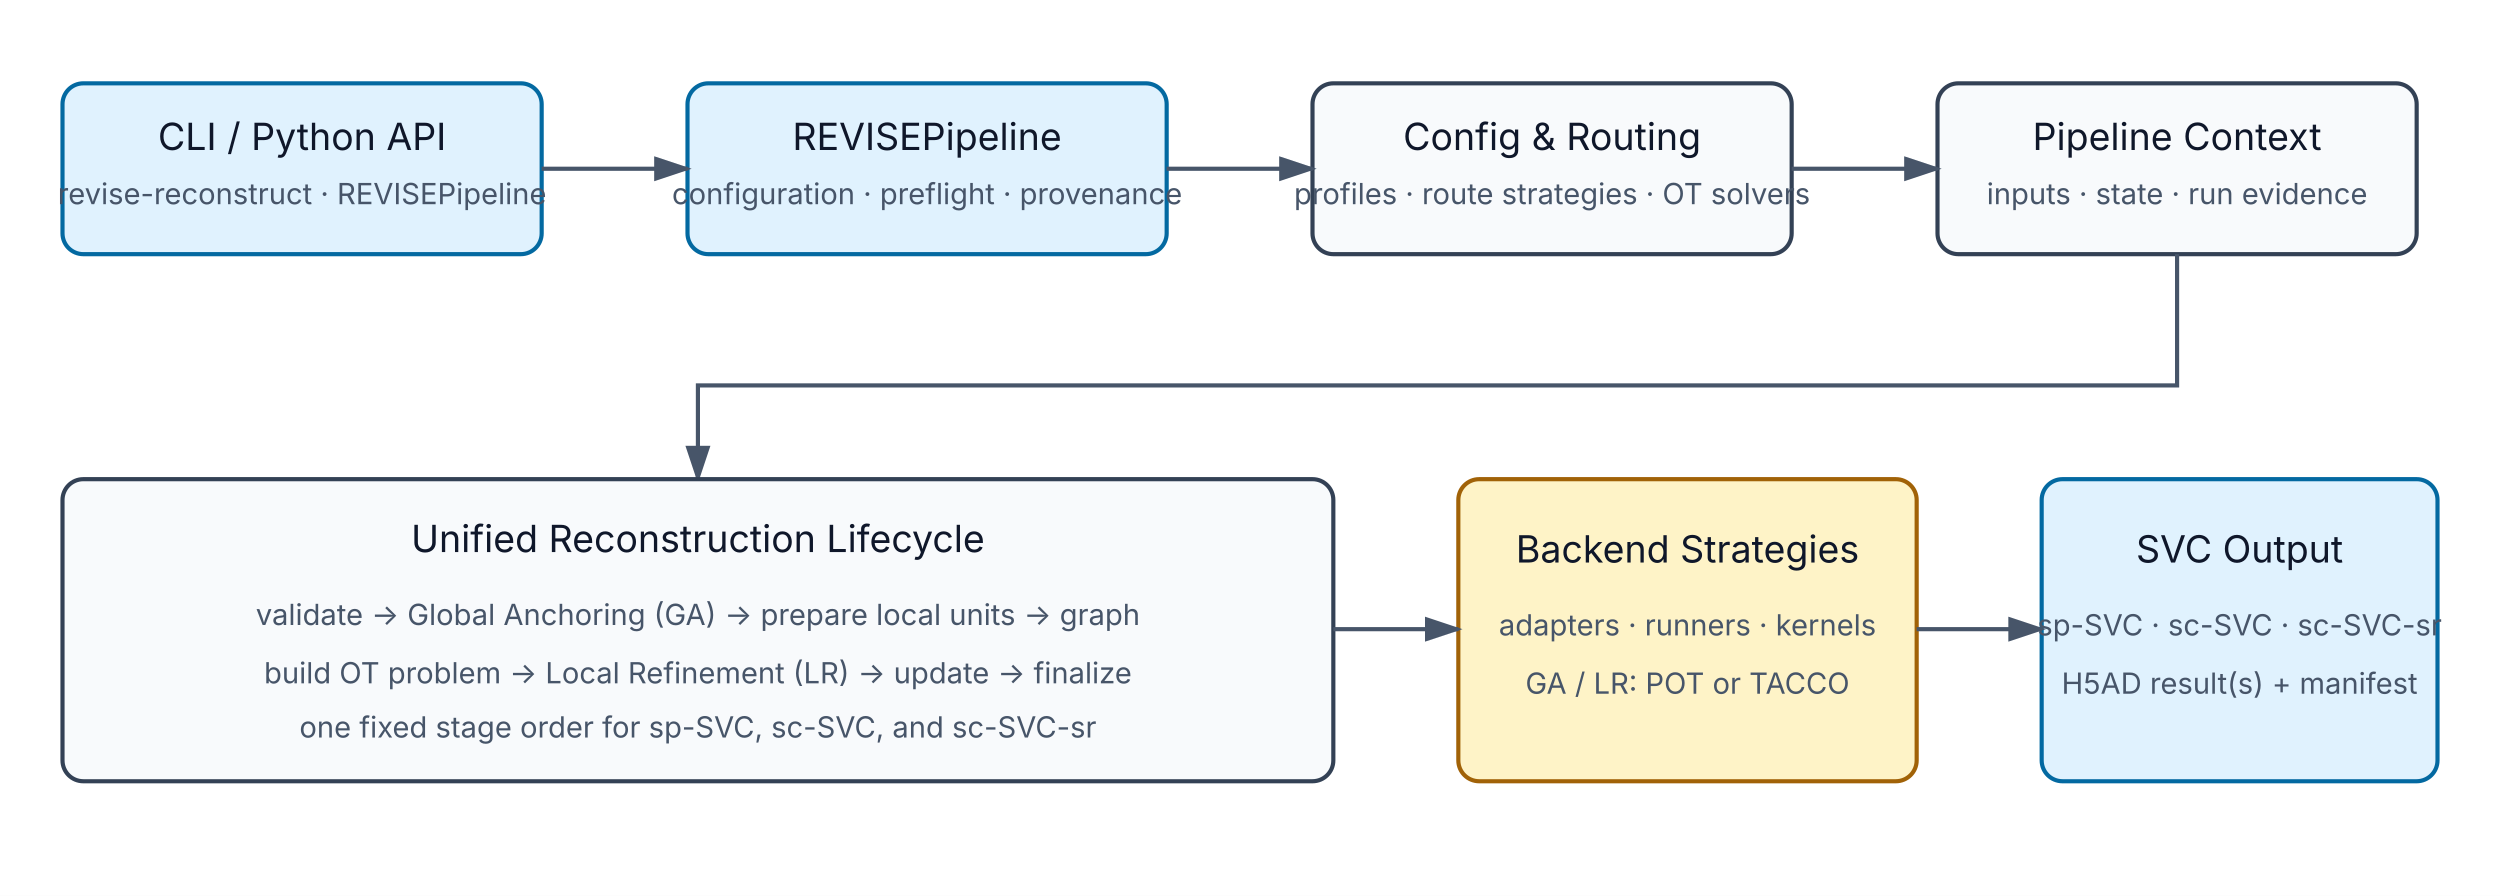
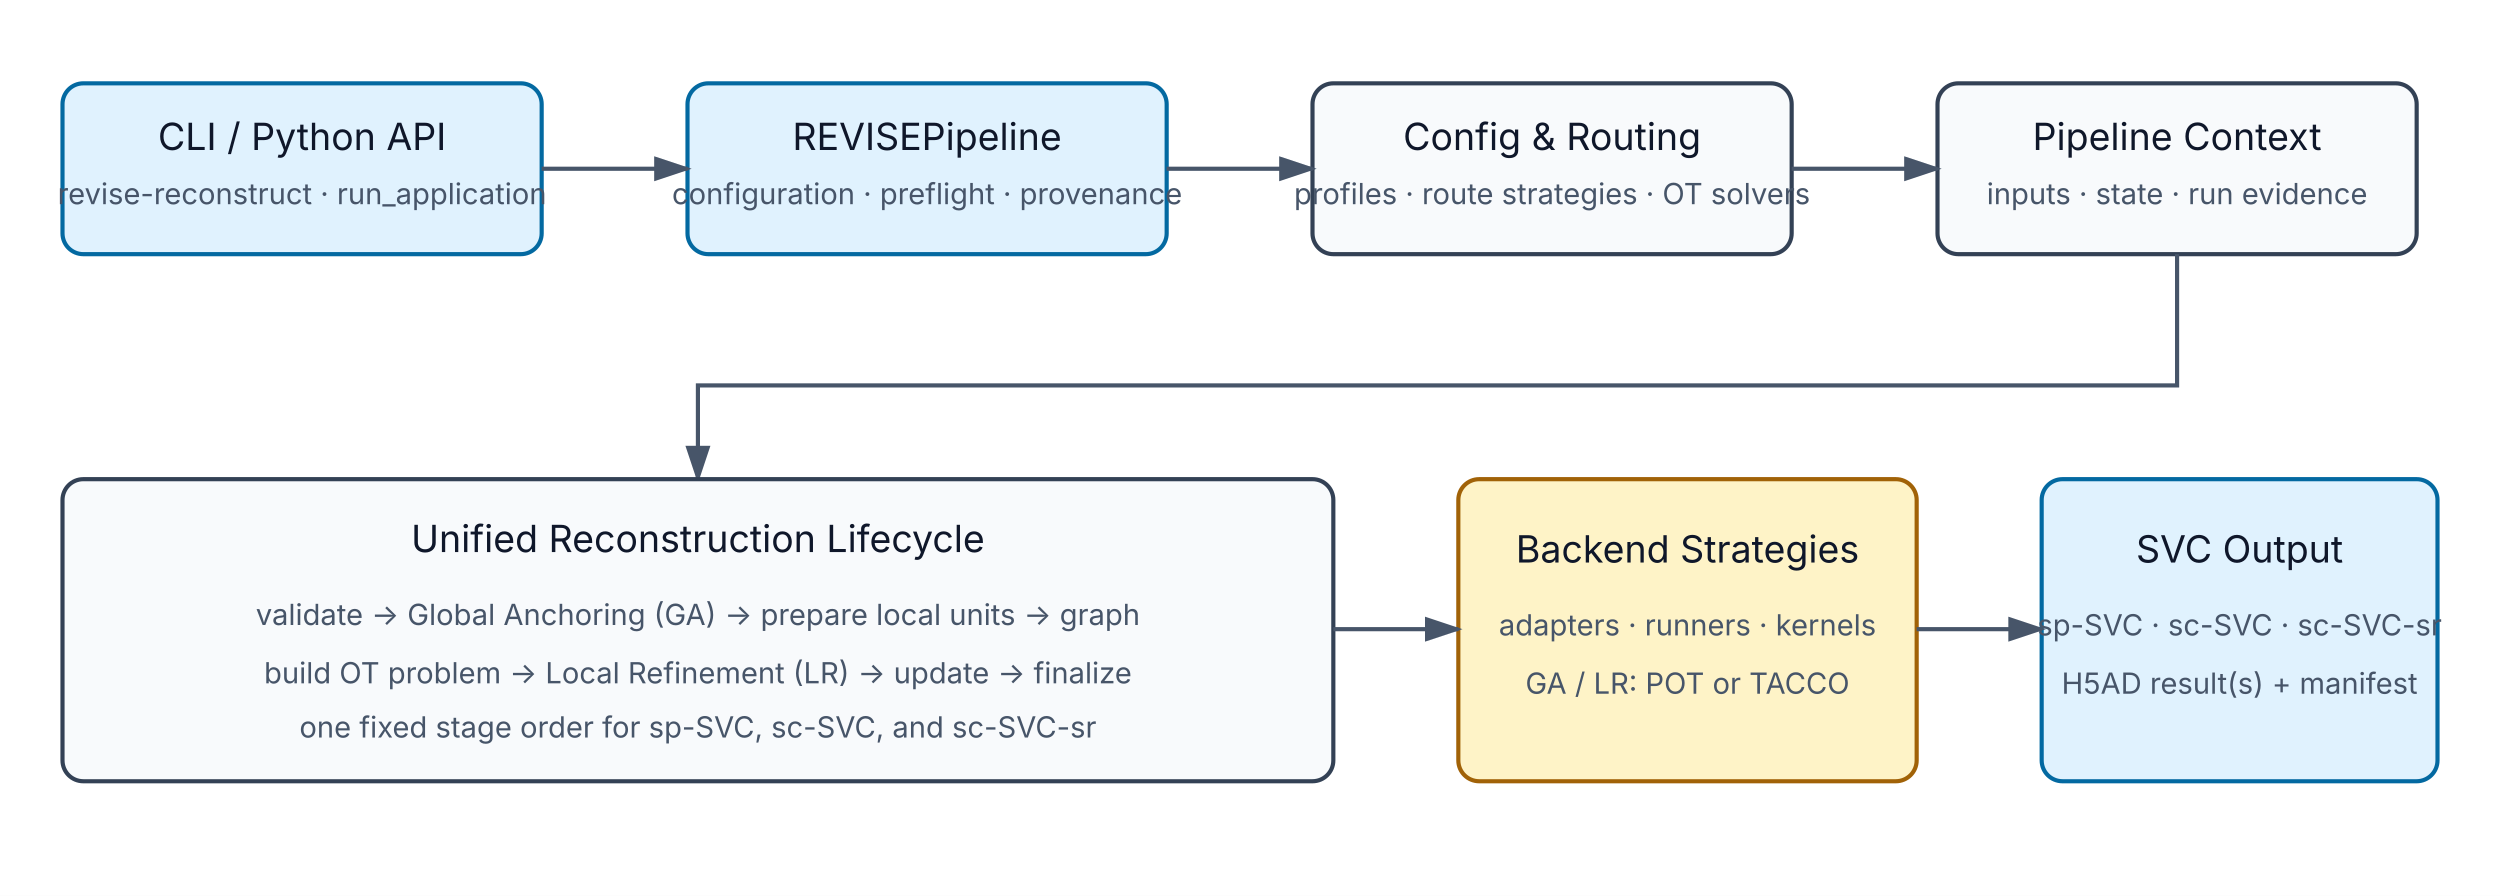
<svg xmlns="http://www.w3.org/2000/svg" width="1200" height="430" viewBox="0 0 1200 430" role="img" aria-labelledby="title desc">
  <style>
    .box { fill: #f8fafc; stroke: #334155; stroke-width: 2; }
    .primary { fill: #e0f2fe; stroke: #0369a1; }
    .strategy { fill: #fef3c7; stroke: #a16207; }
    .text { font-family: Inter, Helvetica, Arial, sans-serif; font-size: 18px; fill: #0f172a; }
    .small { font-family: Inter, Helvetica, Arial, sans-serif; font-size: 14px; fill: #475569; }
    .arrow { stroke: #475569; stroke-width: 2; marker-end: url(#arrow); fill: none; }
  </style>
  <defs>
    <marker id="arrow" markerWidth="10" markerHeight="10" refX="8" refY="3" orient="auto" markerUnits="strokeWidth">
      <path d="M0,0 L0,6 L9,3 z" fill="#475569" />
    </marker>
  </defs>
  <rect width="1200" height="430" fill="#ffffff" />
  <rect x="30" y="40" width="230" height="82" rx="10" class="box primary" />
  <text x="145" y="72" text-anchor="middle" class="text">CLI / Python API</text>
-   <text x="145" y="98" text-anchor="middle" class="small">revise-reconstruct · REVISEPipeline</text>
+   <text x="145" y="98" text-anchor="middle" class="small">revise-reconstruct · run_application</text>
  <rect x="330" y="40" width="230" height="82" rx="10" class="box primary" />
  <text x="445" y="72" text-anchor="middle" class="text">REVISEPipeline</text>
  <text x="445" y="98" text-anchor="middle" class="small">configuration · preflight · provenance</text>
  <rect x="630" y="40" width="230" height="82" rx="10" class="box" />
  <text x="745" y="72" text-anchor="middle" class="text">Config &amp; Routing</text>
  <text x="745" y="98" text-anchor="middle" class="small">profiles · route strategies · OT solvers</text>
  <rect x="930" y="40" width="230" height="82" rx="10" class="box" />
  <text x="1045" y="72" text-anchor="middle" class="text">Pipeline Context</text>
  <text x="1045" y="98" text-anchor="middle" class="small">inputs · state · run evidence</text>
  <path d="M260 81 H330" class="arrow" />
  <path d="M560 81 H630" class="arrow" />
  <path d="M860 81 H930" class="arrow" />
  <path d="M1045 122 V185 H335 V230" class="arrow" />
  <rect x="30" y="230" width="610" height="145" rx="10" class="box" />
  <text x="335" y="265" text-anchor="middle" class="text">Unified Reconstruction Lifecycle</text>
  <text x="335" y="300" text-anchor="middle" class="small">validate → Global Anchoring (GA) → prepare local units → graph</text>
  <text x="335" y="328" text-anchor="middle" class="small">build OT problem → Local Refinement (LR) → update → finalize</text>
  <text x="335" y="354" text-anchor="middle" class="small">one fixed stage order for sp-SVC, sc-SVC, and sc-SVC-sr</text>
  <rect x="700" y="230" width="220" height="145" rx="10" class="box strategy" />
  <text x="810" y="270" text-anchor="middle" class="text">Backend Strategies</text>
  <text x="810" y="305" text-anchor="middle" class="small">adapters · runners · kernels</text>
  <text x="810" y="333" text-anchor="middle" class="small">GA / LR: POT or TACCO</text>
  <rect x="980" y="230" width="190" height="145" rx="10" class="box primary" />
  <text x="1075" y="270" text-anchor="middle" class="text">SVC Output</text>
  <text x="1075" y="305" text-anchor="middle" class="small">sp-SVC · sc-SVC · sc-SVC-sr</text>
  <text x="1075" y="333" text-anchor="middle" class="small">H5AD result(s) + manifest</text>
  <path d="M640 302 H700" class="arrow" />
  <path d="M920 302 H980" class="arrow" />
</svg>
